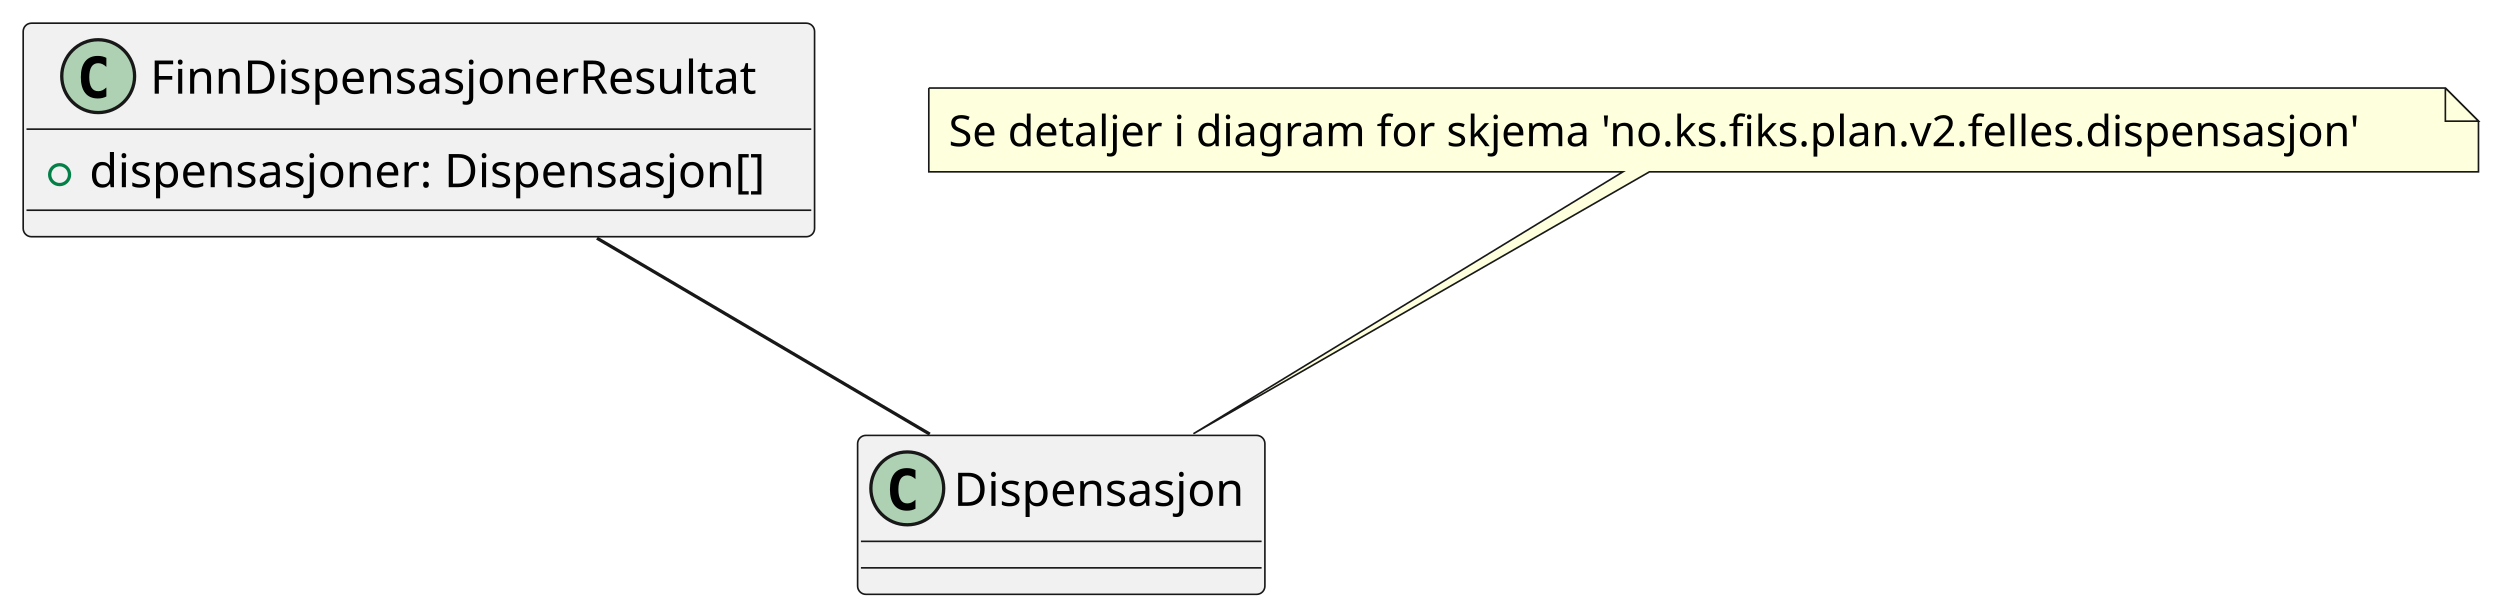
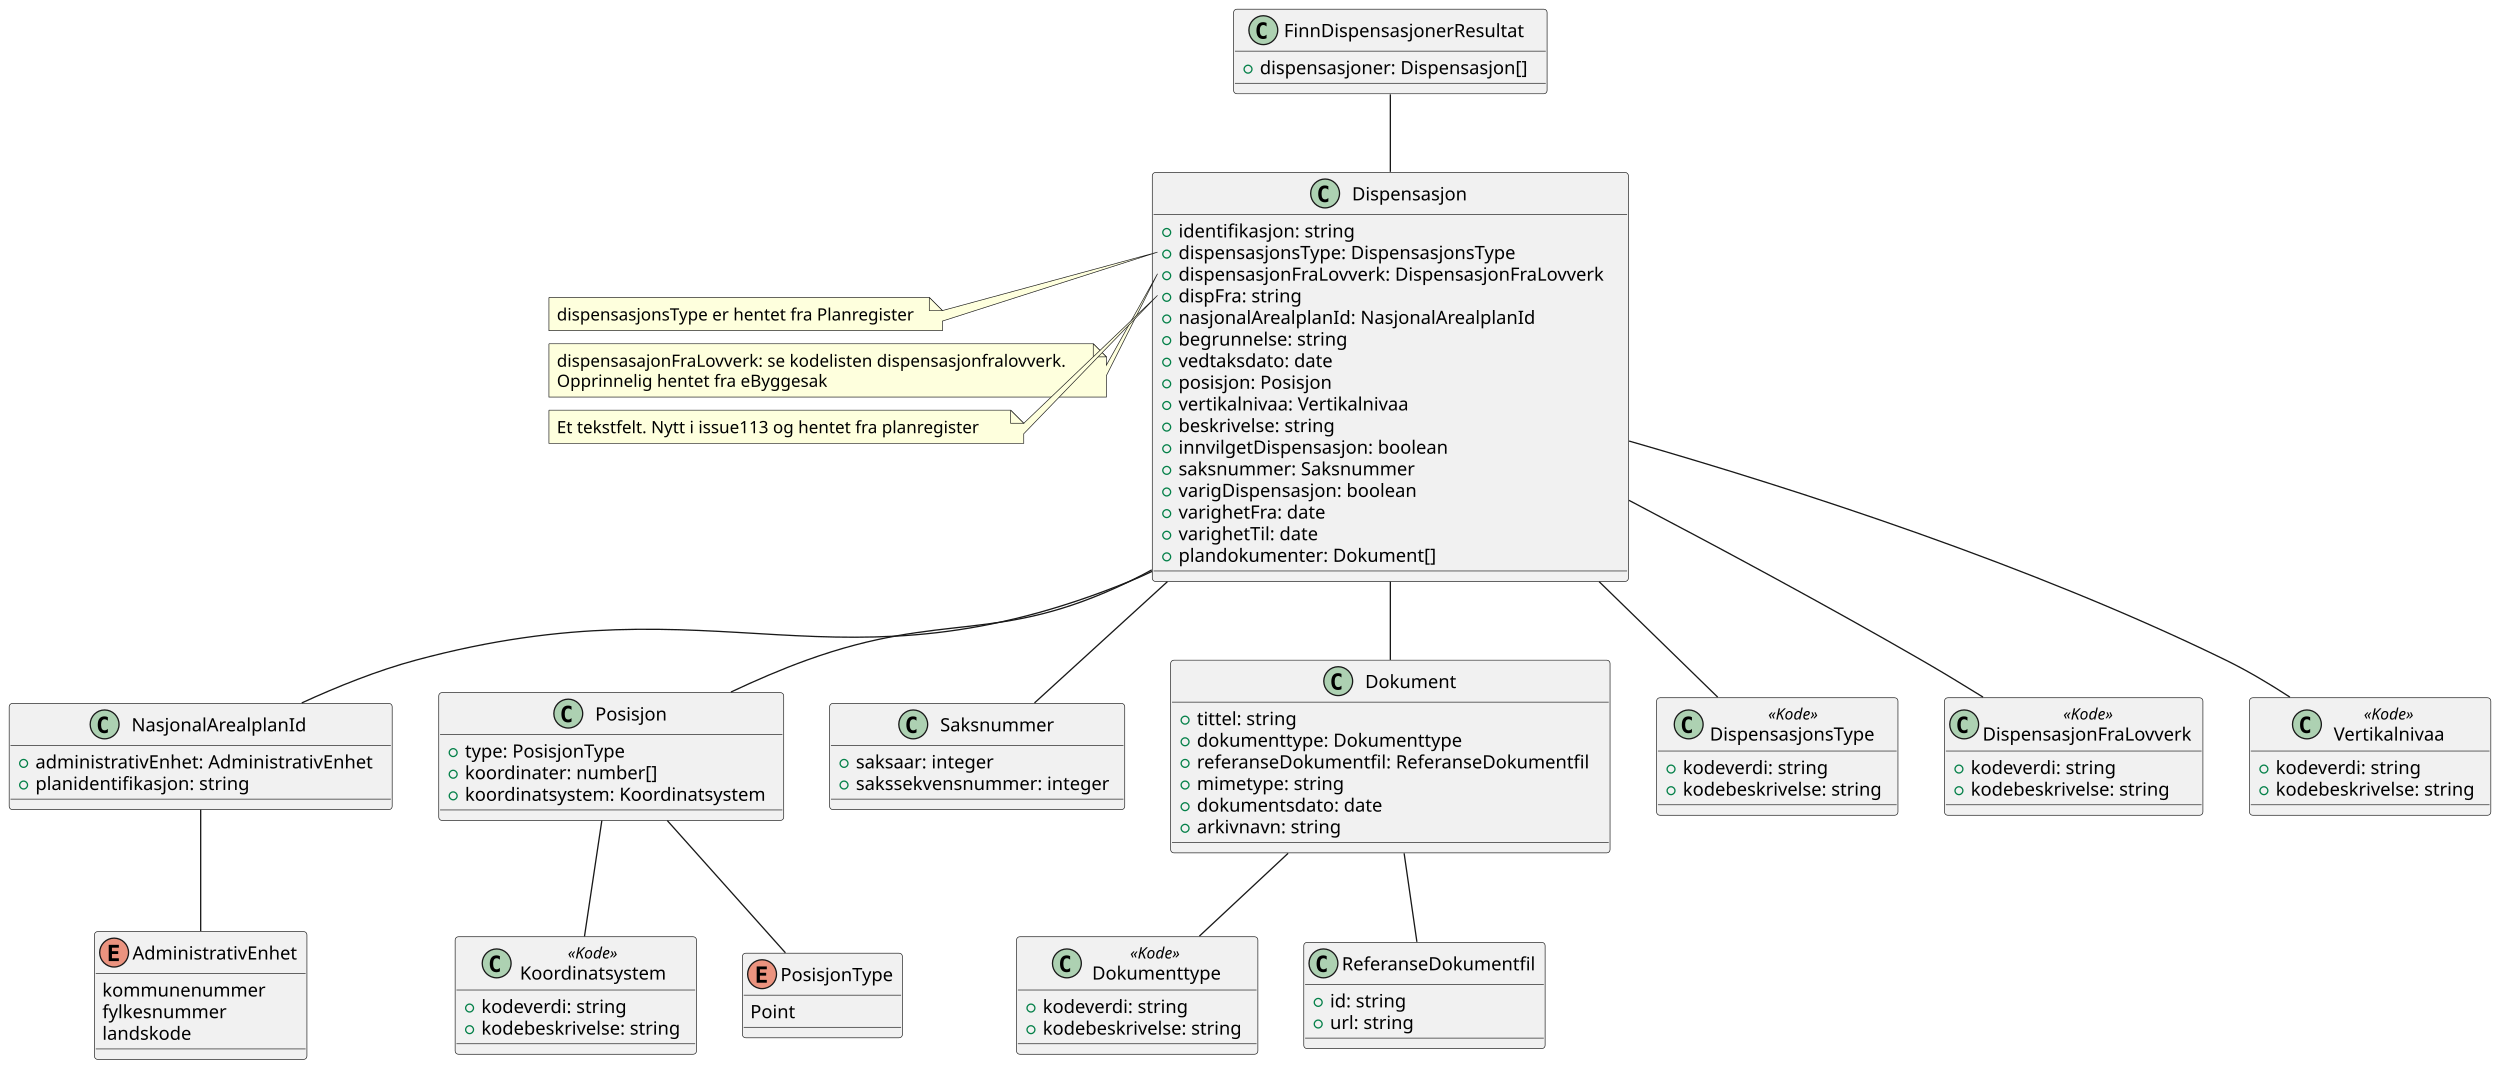
- <svg xmlns="http://www.w3.org/2000/svg" contentStyleType="text/css" height="186px" preserveAspectRatio="none" style="width:755px;height:186px;background:#FFFFFF;" version="1.1" viewBox="0 0 755 186" width="755px" zoomAndPan="magnify">
+ <svg xmlns="http://www.w3.org/2000/svg" contentStyleType="text/css" height="814px" preserveAspectRatio="none" style="width:1906px;height:814px;background:#FFFFFF;" version="1.1" viewBox="0 0 1906 814" width="1906px" zoomAndPan="magnify">
  <defs />
  <g>
+     <g id="elem_NasjonalArealplanId">
+       <rect codeLine="1" fill="#F1F1F1" height="80.977" id="NasjonalArealplanId" rx="2.5" ry="2.5" style="stroke:#181818;stroke-width:0.5;" width="292" x="7" y="536.28" />
+       <ellipse cx="79.75" cy="552.28" fill="#ADD1B2" rx="11" ry="11" style="stroke:#181818;stroke-width:1.0;" />
+       <path d="M82.223,558.423 Q81.642,558.722 81.003,558.871 Q80.364,559.021 79.658,559.021 Q77.151,559.021 75.832,557.369 Q74.512,555.717 74.512,552.596 Q74.512,549.466 75.832,547.815 Q77.151,546.163 79.658,546.163 Q80.364,546.163 81.011,546.312 Q81.659,546.462 82.223,546.76 L82.223,549.483 Q81.592,548.902 80.999,548.632 Q80.405,548.362 79.774,548.362 Q78.43,548.362 77.745,549.429 Q77.06,550.496 77.06,552.596 Q77.06,554.688 77.745,555.754 Q78.43,556.821 79.774,556.821 Q80.405,556.821 80.999,556.551 Q81.592,556.282 82.223,555.7 Z " fill="#000000" />
+       <text fill="#000000" font-family="sans-serif" font-size="14" lengthAdjust="spacing" textLength="138" x="100.25" y="557.571">NasjonalArealplanId</text>
+       <line style="stroke:#181818;stroke-width:0.5;" x1="8" x2="298" y1="568.28" y2="568.28" />
+       <ellipse cx="18" cy="582.024" fill="none" rx="3" ry="3" style="stroke:#038048;stroke-width:1.0;" />
+       <text fill="#000000" font-family="sans-serif" font-size="14" lengthAdjust="spacing" textLength="266" x="27" y="585.815">administrativEnhet: AdministrativEnhet</text>
+       <ellipse cx="18" cy="598.512" fill="none" rx="3" ry="3" style="stroke:#038048;stroke-width:1.0;" />
+       <text fill="#000000" font-family="sans-serif" font-size="14" lengthAdjust="spacing" textLength="171" x="27" y="602.303">planidentifikasjon: string</text>
+       <line style="stroke:#181818;stroke-width:0.5;" x1="8" x2="298" y1="609.257" y2="609.257" />
+     </g>
+     <g id="elem_AdministrativEnhet">
+       <rect codeLine="8" fill="#F1F1F1" height="97.465" id="AdministrativEnhet" rx="2.5" ry="2.5" style="stroke:#181818;stroke-width:0.5;" width="162" x="72" y="710.24" />
+       <ellipse cx="87" cy="726.24" fill="#EB937F" rx="11" ry="11" style="stroke:#181818;stroke-width:1.0;" />
+       <path d="M90.614,732.74 L82.894,732.74 L82.894,720.347 L90.614,720.347 L90.614,722.505 L85.343,722.505 L85.343,725.178 L90.116,725.178 L90.116,727.336 L85.343,727.336 L85.343,730.582 L90.614,730.582 Z " fill="#000000" />
+       <text fill="#000000" font-family="sans-serif" font-size="14" lengthAdjust="spacing" textLength="130" x="101" y="731.531">AdministrativEnhet</text>
+       <line style="stroke:#181818;stroke-width:0.5;" x1="73" x2="233" y1="742.24" y2="742.24" />
+       <text fill="#000000" font-family="sans-serif" font-size="14" lengthAdjust="spacing" textLength="127" x="78" y="759.775">kommunenummer</text>
+       <text fill="#000000" font-family="sans-serif" font-size="14" lengthAdjust="spacing" textLength="97" x="78" y="776.263">fylkesnummer</text>
+       <text fill="#000000" font-family="sans-serif" font-size="14" lengthAdjust="spacing" textLength="71" x="78" y="792.752">landskode</text>
+       <line style="stroke:#181818;stroke-width:0.5;" x1="73" x2="233" y1="799.705" y2="799.705" />
+     </g>
+     <g id="elem_Posisjon">
+       <rect codeLine="1" fill="#F1F1F1" height="97.465" id="Posisjon" rx="2.5" ry="2.5" style="stroke:#181818;stroke-width:0.5;" width="263" x="334.5" y="528.04" />
+       <ellipse cx="433.25" cy="544.04" fill="#ADD1B2" rx="11" ry="11" style="stroke:#181818;stroke-width:1.0;" />
+       <path d="M435.723,550.183 Q435.142,550.482 434.503,550.631 Q433.864,550.781 433.158,550.781 Q430.651,550.781 429.332,549.129 Q428.012,547.477 428.012,544.356 Q428.012,541.226 429.332,539.575 Q430.651,537.923 433.158,537.923 Q433.864,537.923 434.511,538.072 Q435.159,538.222 435.723,538.52 L435.723,541.243 Q435.092,540.662 434.499,540.392 Q433.905,540.122 433.274,540.122 Q431.93,540.122 431.245,541.189 Q430.56,542.256 430.56,544.356 Q430.56,546.448 431.245,547.514 Q431.93,548.581 433.274,548.581 Q433.905,548.581 434.499,548.311 Q435.092,548.042 435.723,547.46 Z " fill="#000000" />
+       <text fill="#000000" font-family="sans-serif" font-size="14" lengthAdjust="spacing" textLength="57" x="453.75" y="549.331">Posisjon</text>
+       <line style="stroke:#181818;stroke-width:0.5;" x1="335.5" x2="596.5" y1="560.04" y2="560.04" />
+       <ellipse cx="345.5" cy="573.784" fill="none" rx="3" ry="3" style="stroke:#038048;stroke-width:1.0;" />
+       <text fill="#000000" font-family="sans-serif" font-size="14" lengthAdjust="spacing" textLength="127" x="354.5" y="577.575">type: PosisjonType</text>
+       <ellipse cx="345.5" cy="590.272" fill="none" rx="3" ry="3" style="stroke:#038048;stroke-width:1.0;" />
+       <text fill="#000000" font-family="sans-serif" font-size="14" lengthAdjust="spacing" textLength="153" x="354.5" y="594.063">koordinater: number[]</text>
+       <ellipse cx="345.5" cy="606.761" fill="none" rx="3" ry="3" style="stroke:#038048;stroke-width:1.0;" />
+       <text fill="#000000" font-family="sans-serif" font-size="14" lengthAdjust="spacing" textLength="237" x="354.5" y="610.552">koordinatsystem: Koordinatsystem</text>
+       <line style="stroke:#181818;stroke-width:0.5;" x1="335.5" x2="596.5" y1="617.505" y2="617.505" />
+     </g>
+     <g id="elem_Koordinatsystem">
+       <rect codeLine="10" fill="#F1F1F1" height="89.598" id="Koordinatsystem" rx="2.5" ry="2.5" style="stroke:#181818;stroke-width:0.5;" width="184" x="347" y="714.17" />
+       <ellipse cx="378.65" cy="734.481" fill="#ADD1B2" rx="11" ry="11" style="stroke:#181818;stroke-width:1.0;" />
+       <path d="M381.123,740.624 Q380.542,740.922 379.903,741.072 Q379.264,741.221 378.558,741.221 Q376.051,741.221 374.731,739.569 Q373.412,737.918 373.412,734.797 Q373.412,731.667 374.731,730.015 Q376.051,728.363 378.558,728.363 Q379.264,728.363 379.911,728.513 Q380.559,728.662 381.123,728.961 L381.123,731.684 Q380.492,731.103 379.899,730.833 Q379.305,730.563 378.674,730.563 Q377.33,730.563 376.645,731.63 Q375.96,732.696 375.96,734.797 Q375.96,736.888 376.645,737.955 Q377.33,739.022 378.674,739.022 Q379.305,739.022 379.899,738.752 Q380.492,738.482 381.123,737.901 Z " fill="#000000" />
+       <text fill="#000000" font-family="sans-serif" font-size="12" font-style="italic" lengthAdjust="spacing" textLength="42" x="432.85" y="730.772">«Kode»</text>
+       <text fill="#000000" font-family="sans-serif" font-size="14" lengthAdjust="spacing" textLength="115" x="396.35" y="746.838">Koordinatsystem</text>
+       <line style="stroke:#181818;stroke-width:0.5;" x1="348" x2="530" y1="754.791" y2="754.791" />
+       <ellipse cx="358" cy="768.535" fill="none" rx="3" ry="3" style="stroke:#038048;stroke-width:1.0;" />
+       <text fill="#000000" font-family="sans-serif" font-size="14" lengthAdjust="spacing" textLength="116" x="367" y="772.326">kodeverdi: string</text>
+       <ellipse cx="358" cy="785.024" fill="none" rx="3" ry="3" style="stroke:#038048;stroke-width:1.0;" />
+       <text fill="#000000" font-family="sans-serif" font-size="14" lengthAdjust="spacing" textLength="158" x="367" y="788.814">kodebeskrivelse: string</text>
+       <line style="stroke:#181818;stroke-width:0.5;" x1="348" x2="530" y1="795.768" y2="795.768" />
+     </g>
+     <g id="elem_PosisjonType">
+       <rect codeLine="15" fill="#F1F1F1" height="64.488" id="PosisjonType" rx="2.5" ry="2.5" style="stroke:#181818;stroke-width:0.5;" width="122" x="566" y="726.72" />
+       <ellipse cx="581" cy="742.72" fill="#EB937F" rx="11" ry="11" style="stroke:#181818;stroke-width:1.0;" />
+       <path d="M584.614,749.22 L576.894,749.22 L576.894,736.827 L584.614,736.827 L584.614,738.985 L579.343,738.985 L579.343,741.658 L584.116,741.658 L584.116,743.816 L579.343,743.816 L579.343,747.062 L584.614,747.062 Z " fill="#000000" />
+       <text fill="#000000" font-family="sans-serif" font-size="14" lengthAdjust="spacing" textLength="90" x="595" y="748.011">PosisjonType</text>
+       <line style="stroke:#181818;stroke-width:0.5;" x1="567" x2="687" y1="758.72" y2="758.72" />
+       <text fill="#000000" font-family="sans-serif" font-size="14" lengthAdjust="spacing" textLength="35" x="572" y="776.255">Point</text>
+       <line style="stroke:#181818;stroke-width:0.5;" x1="567" x2="687" y1="783.208" y2="783.208" />
+     </g>
+     <g id="elem_Saksnummer">
+       <rect codeLine="2" fill="#F1F1F1" height="80.977" id="Saksnummer" rx="2.5" ry="2.5" style="stroke:#181818;stroke-width:0.5;" width="225" x="632.5" y="536.28" />
+       <ellipse cx="696.25" cy="552.28" fill="#ADD1B2" rx="11" ry="11" style="stroke:#181818;stroke-width:1.0;" />
+       <path d="M698.723,558.423 Q698.142,558.722 697.503,558.871 Q696.864,559.021 696.158,559.021 Q693.651,559.021 692.332,557.369 Q691.012,555.717 691.012,552.596 Q691.012,549.466 692.332,547.815 Q693.651,546.163 696.158,546.163 Q696.864,546.163 697.511,546.312 Q698.159,546.462 698.723,546.76 L698.723,549.483 Q698.092,548.902 697.499,548.632 Q696.905,548.362 696.274,548.362 Q694.93,548.362 694.245,549.429 Q693.56,550.496 693.56,552.596 Q693.56,554.688 694.245,555.754 Q694.93,556.821 696.274,556.821 Q696.905,556.821 697.499,556.551 Q698.092,556.282 698.723,555.7 Z " fill="#000000" />
+       <text fill="#000000" font-family="sans-serif" font-size="14" lengthAdjust="spacing" textLength="89" x="716.75" y="557.571">Saksnummer</text>
+       <line style="stroke:#181818;stroke-width:0.5;" x1="633.5" x2="856.5" y1="568.28" y2="568.28" />
+       <ellipse cx="643.5" cy="582.024" fill="none" rx="3" ry="3" style="stroke:#038048;stroke-width:1.0;" />
+       <text fill="#000000" font-family="sans-serif" font-size="14" lengthAdjust="spacing" textLength="109" x="652.5" y="585.815">saksaar: integer</text>
+       <ellipse cx="643.5" cy="598.512" fill="none" rx="3" ry="3" style="stroke:#038048;stroke-width:1.0;" />
+       <text fill="#000000" font-family="sans-serif" font-size="14" lengthAdjust="spacing" textLength="199" x="652.5" y="602.303">sakssekvensnummer: integer</text>
+       <line style="stroke:#181818;stroke-width:0.5;" x1="633.5" x2="856.5" y1="609.257" y2="609.257" />
+     </g>
+     <g id="elem_Dokument">
+       <rect codeLine="1" fill="#F1F1F1" height="146.93" id="Dokument" rx="2.5" ry="2.5" style="stroke:#181818;stroke-width:0.5;" width="335" x="892.5" y="503.31" />
+       <ellipse cx="1020.25" cy="519.31" fill="#ADD1B2" rx="11" ry="11" style="stroke:#181818;stroke-width:1.0;" />
+       <path d="M1022.723,525.453 Q1022.142,525.752 1021.503,525.901 Q1020.864,526.051 1020.158,526.051 Q1017.651,526.051 1016.332,524.399 Q1015.012,522.747 1015.012,519.626 Q1015.012,516.496 1016.332,514.845 Q1017.651,513.193 1020.158,513.193 Q1020.864,513.193 1021.511,513.342 Q1022.159,513.492 1022.723,513.79 L1022.723,516.513 Q1022.092,515.932 1021.499,515.662 Q1020.905,515.393 1020.274,515.393 Q1018.93,515.393 1018.245,516.459 Q1017.56,517.526 1017.56,519.626 Q1017.56,521.718 1018.245,522.784 Q1018.93,523.851 1020.274,523.851 Q1020.905,523.851 1021.499,523.581 Q1022.092,523.312 1022.723,522.73 Z " fill="#000000" />
+       <text fill="#000000" font-family="sans-serif" font-size="14" lengthAdjust="spacing" textLength="71" x="1040.75" y="524.601">Dokument</text>
+       <line style="stroke:#181818;stroke-width:0.5;" x1="893.5" x2="1226.5" y1="535.31" y2="535.31" />
+       <ellipse cx="903.5" cy="549.054" fill="none" rx="3" ry="3" style="stroke:#038048;stroke-width:1.0;" />
+       <text fill="#000000" font-family="sans-serif" font-size="14" lengthAdjust="spacing" textLength="79" x="912.5" y="552.845">tittel: string</text>
+       <ellipse cx="903.5" cy="565.542" fill="none" rx="3" ry="3" style="stroke:#038048;stroke-width:1.0;" />
+       <text fill="#000000" font-family="sans-serif" font-size="14" lengthAdjust="spacing" textLength="207" x="912.5" y="569.333">dokumenttype: Dokumenttype</text>
+       <ellipse cx="903.5" cy="582.031" fill="none" rx="3" ry="3" style="stroke:#038048;stroke-width:1.0;" />
+       <text fill="#000000" font-family="sans-serif" font-size="14" lengthAdjust="spacing" textLength="309" x="912.5" y="585.822">referanseDokumentfil: ReferanseDokumentfil</text>
+       <ellipse cx="903.5" cy="598.519" fill="none" rx="3" ry="3" style="stroke:#038048;stroke-width:1.0;" />
+       <text fill="#000000" font-family="sans-serif" font-size="14" lengthAdjust="spacing" textLength="115" x="912.5" y="602.31">mimetype: string</text>
+       <ellipse cx="903.5" cy="615.007" fill="none" rx="3" ry="3" style="stroke:#038048;stroke-width:1.0;" />
+       <text fill="#000000" font-family="sans-serif" font-size="14" lengthAdjust="spacing" textLength="146" x="912.5" y="618.798">dokumentsdato: date</text>
+       <ellipse cx="903.5" cy="631.495" fill="none" rx="3" ry="3" style="stroke:#038048;stroke-width:1.0;" />
+       <text fill="#000000" font-family="sans-serif" font-size="14" lengthAdjust="spacing" textLength="114" x="912.5" y="635.287">arkivnavn: string</text>
+       <line style="stroke:#181818;stroke-width:0.5;" x1="893.5" x2="1226.5" y1="642.24" y2="642.24" />
+     </g>
+     <g id="elem_Dokumenttype">
+       <rect codeLine="13" fill="#F1F1F1" height="89.598" id="Dokumenttype" rx="2.5" ry="2.5" style="stroke:#181818;stroke-width:0.5;" width="184" x="775" y="714.17" />
+       <ellipse cx="813.4" cy="734.481" fill="#ADD1B2" rx="11" ry="11" style="stroke:#181818;stroke-width:1.0;" />
+       <path d="M815.873,740.624 Q815.292,740.922 814.653,741.072 Q814.014,741.221 813.308,741.221 Q810.801,741.221 809.481,739.569 Q808.162,737.918 808.162,734.797 Q808.162,731.667 809.481,730.015 Q810.801,728.363 813.308,728.363 Q814.014,728.363 814.661,728.513 Q815.309,728.662 815.873,728.961 L815.873,731.684 Q815.242,731.103 814.649,730.833 Q814.055,730.563 813.424,730.563 Q812.08,730.563 811.395,731.63 Q810.71,732.696 810.71,734.797 Q810.71,736.888 811.395,737.955 Q812.08,739.022 813.424,739.022 Q814.055,739.022 814.649,738.752 Q815.242,738.482 815.873,737.901 Z " fill="#000000" />
+       <text fill="#000000" font-family="sans-serif" font-size="12" font-style="italic" lengthAdjust="spacing" textLength="42" x="861.6" y="730.772">«Kode»</text>
+       <text fill="#000000" font-family="sans-serif" font-size="14" lengthAdjust="spacing" textLength="100" x="832.6" y="746.838">Dokumenttype</text>
+       <line style="stroke:#181818;stroke-width:0.5;" x1="776" x2="958" y1="754.791" y2="754.791" />
+       <ellipse cx="786" cy="768.535" fill="none" rx="3" ry="3" style="stroke:#038048;stroke-width:1.0;" />
+       <text fill="#000000" font-family="sans-serif" font-size="14" lengthAdjust="spacing" textLength="116" x="795" y="772.326">kodeverdi: string</text>
+       <ellipse cx="786" cy="785.024" fill="none" rx="3" ry="3" style="stroke:#038048;stroke-width:1.0;" />
+       <text fill="#000000" font-family="sans-serif" font-size="14" lengthAdjust="spacing" textLength="158" x="795" y="788.814">kodebeskrivelse: string</text>
+       <line style="stroke:#181818;stroke-width:0.5;" x1="776" x2="958" y1="795.768" y2="795.768" />
+     </g>
+     <g id="elem_ReferanseDokumentfil">
+       <rect codeLine="18" fill="#F1F1F1" height="80.977" id="ReferanseDokumentfil" rx="2.5" ry="2.5" style="stroke:#181818;stroke-width:0.5;" width="184" x="994" y="718.48" />
+       <ellipse cx="1009" cy="734.48" fill="#ADD1B2" rx="11" ry="11" style="stroke:#181818;stroke-width:1.0;" />
+       <path d="M1011.473,740.623 Q1010.892,740.922 1010.253,741.071 Q1009.614,741.221 1008.908,741.221 Q1006.401,741.221 1005.082,739.569 Q1003.762,737.917 1003.762,734.796 Q1003.762,731.667 1005.082,730.015 Q1006.401,728.363 1008.908,728.363 Q1009.614,728.363 1010.261,728.512 Q1010.909,728.662 1011.473,728.961 L1011.473,731.683 Q1010.842,731.102 1010.249,730.832 Q1009.655,730.562 1009.024,730.562 Q1007.68,730.562 1006.995,731.629 Q1006.31,732.696 1006.31,734.796 Q1006.31,736.888 1006.995,737.954 Q1007.68,739.021 1009.024,739.021 Q1009.655,739.021 1010.249,738.751 Q1010.842,738.481 1011.473,737.9 Z " fill="#000000" />
+       <text fill="#000000" font-family="sans-serif" font-size="14" lengthAdjust="spacing" textLength="152" x="1023" y="739.771">ReferanseDokumentfil</text>
+       <line style="stroke:#181818;stroke-width:0.5;" x1="995" x2="1177" y1="750.48" y2="750.48" />
+       <ellipse cx="1005" cy="764.224" fill="none" rx="3" ry="3" style="stroke:#038048;stroke-width:1.0;" />
+       <text fill="#000000" font-family="sans-serif" font-size="14" lengthAdjust="spacing" textLength="61" x="1014" y="768.015">id: string</text>
+       <ellipse cx="1005" cy="780.712" fill="none" rx="3" ry="3" style="stroke:#038048;stroke-width:1.0;" />
+       <text fill="#000000" font-family="sans-serif" font-size="14" lengthAdjust="spacing" textLength="67" x="1014" y="784.503">url: string</text>
+       <line style="stroke:#181818;stroke-width:0.5;" x1="995" x2="1177" y1="791.457" y2="791.457" />
+     </g>
+     <g id="elem_Dispensasjon">
+       <rect codeLine="6" fill="#F1F1F1" height="311.812" id="Dispensasjon" rx="2.5" ry="2.5" style="stroke:#181818;stroke-width:0.5;" width="363" x="878.5" y="131.49" />
+       <ellipse cx="1010.25" cy="147.49" fill="#ADD1B2" rx="11" ry="11" style="stroke:#181818;stroke-width:1.0;" />
+       <path d="M1012.723,153.633 Q1012.142,153.932 1011.503,154.081 Q1010.864,154.231 1010.158,154.231 Q1007.651,154.231 1006.332,152.579 Q1005.012,150.927 1005.012,147.806 Q1005.012,144.677 1006.332,143.025 Q1007.651,141.373 1010.158,141.373 Q1010.864,141.373 1011.511,141.522 Q1012.159,141.672 1012.723,141.97 L1012.723,144.693 Q1012.092,144.112 1011.499,143.842 Q1010.905,143.572 1010.274,143.572 Q1008.93,143.572 1008.245,144.639 Q1007.56,145.706 1007.56,147.806 Q1007.56,149.898 1008.245,150.964 Q1008.93,152.031 1010.274,152.031 Q1010.905,152.031 1011.499,151.761 Q1012.092,151.492 1012.723,150.91 Z " fill="#000000" />
+       <text fill="#000000" font-family="sans-serif" font-size="14" lengthAdjust="spacing" textLength="91" x="1030.75" y="152.781">Dispensasjon</text>
+       <line style="stroke:#181818;stroke-width:0.5;" x1="879.5" x2="1240.5" y1="163.49" y2="163.49" />
+       <ellipse cx="889.5" cy="177.234" fill="none" rx="3" ry="3" style="stroke:#038048;stroke-width:1.0;" />
+       <text fill="#000000" font-family="sans-serif" font-size="14" lengthAdjust="spacing" textLength="141" x="898.5" y="181.025">identifikasjon: string</text>
+       <ellipse cx="889.5" cy="193.722" fill="none" rx="3" ry="3" style="stroke:#038048;stroke-width:1.0;" />
+       <text fill="#000000" font-family="sans-serif" font-size="14" lengthAdjust="spacing" textLength="269" x="898.5" y="197.513">dispensasjonsType: DispensasjonsType</text>
+       <ellipse cx="889.5" cy="210.211" fill="none" rx="3" ry="3" style="stroke:#038048;stroke-width:1.0;" />
+       <text fill="#000000" font-family="sans-serif" font-size="14" lengthAdjust="spacing" textLength="337" x="898.5" y="214.002">dispensasjonFraLovverk: DispensasjonFraLovverk</text>
+       <ellipse cx="889.5" cy="226.699" fill="none" rx="3" ry="3" style="stroke:#038048;stroke-width:1.0;" />
+       <text fill="#000000" font-family="sans-serif" font-size="14" lengthAdjust="spacing" textLength="99" x="898.5" y="230.49">dispFra: string</text>
+       <ellipse cx="889.5" cy="243.187" fill="none" rx="3" ry="3" style="stroke:#038048;stroke-width:1.0;" />
+       <text fill="#000000" font-family="sans-serif" font-size="14" lengthAdjust="spacing" textLength="283" x="898.5" y="246.978">nasjonalArealplanId: NasjonalArealplanId</text>
+       <ellipse cx="889.5" cy="259.675" fill="none" rx="3" ry="3" style="stroke:#038048;stroke-width:1.0;" />
+       <text fill="#000000" font-family="sans-serif" font-size="14" lengthAdjust="spacing" textLength="134" x="898.5" y="263.467">begrunnelse: string</text>
+       <ellipse cx="889.5" cy="276.164" fill="none" rx="3" ry="3" style="stroke:#038048;stroke-width:1.0;" />
+       <text fill="#000000" font-family="sans-serif" font-size="14" lengthAdjust="spacing" textLength="125" x="898.5" y="279.955">vedtaksdato:  date</text>
+       <ellipse cx="889.5" cy="292.652" fill="none" rx="3" ry="3" style="stroke:#038048;stroke-width:1.0;" />
+       <text fill="#000000" font-family="sans-serif" font-size="14" lengthAdjust="spacing" textLength="123" x="898.5" y="296.443">posisjon: Posisjon</text>
+       <ellipse cx="889.5" cy="309.14" fill="none" rx="3" ry="3" style="stroke:#038048;stroke-width:1.0;" />
+       <text fill="#000000" font-family="sans-serif" font-size="14" lengthAdjust="spacing" textLength="182" x="898.5" y="312.931">vertikalnivaa: Vertikalnivaa</text>
+       <ellipse cx="889.5" cy="325.629" fill="none" rx="3" ry="3" style="stroke:#038048;stroke-width:1.0;" />
+       <text fill="#000000" font-family="sans-serif" font-size="14" lengthAdjust="spacing" textLength="124" x="898.5" y="329.42">beskrivelse: string</text>
+       <ellipse cx="889.5" cy="342.117" fill="none" rx="3" ry="3" style="stroke:#038048;stroke-width:1.0;" />
+       <text fill="#000000" font-family="sans-serif" font-size="14" lengthAdjust="spacing" textLength="214" x="898.5" y="345.908">innvilgetDispensasjon: boolean</text>
+       <ellipse cx="889.5" cy="358.605" fill="none" rx="3" ry="3" style="stroke:#038048;stroke-width:1.0;" />
+       <text fill="#000000" font-family="sans-serif" font-size="14" lengthAdjust="spacing" textLength="185" x="898.5" y="362.396">saksnummer: Saksnummer</text>
+       <ellipse cx="889.5" cy="375.094" fill="none" rx="3" ry="3" style="stroke:#038048;stroke-width:1.0;" />
+       <text fill="#000000" font-family="sans-serif" font-size="14" lengthAdjust="spacing" textLength="189" x="898.5" y="378.885">varigDispensasjon: boolean</text>
+       <ellipse cx="889.5" cy="391.582" fill="none" rx="3" ry="3" style="stroke:#038048;stroke-width:1.0;" />
+       <text fill="#000000" font-family="sans-serif" font-size="14" lengthAdjust="spacing" textLength="116" x="898.5" y="395.373">varighetFra: date</text>
+       <ellipse cx="889.5" cy="408.07" fill="none" rx="3" ry="3" style="stroke:#038048;stroke-width:1.0;" />
+       <text fill="#000000" font-family="sans-serif" font-size="14" lengthAdjust="spacing" textLength="111" x="898.5" y="411.861">varighetTil: date</text>
+       <ellipse cx="889.5" cy="424.558" fill="none" rx="3" ry="3" style="stroke:#038048;stroke-width:1.0;" />
+       <text fill="#000000" font-family="sans-serif" font-size="14" lengthAdjust="spacing" textLength="203" x="898.5" y="428.349">plandokumenter: Dokument[]</text>
+       <line style="stroke:#181818;stroke-width:0.5;" x1="879.5" x2="1240.5" y1="435.303" y2="435.303" />
+     </g>
+     <path d="M418.5,226.78 L418.5,252.09 A0,0 0 0 0 418.5,252.09 L718.5,252.09 A0,0 0 0 0 718.5,252.09 L718.5,244.78 L882.5,192.222 L718.5,236.78 L718.5,236.78 L708.5,226.78 L418.5,226.78 A0,0 0 0 0 418.5,226.78 " fill="#FEFFDD" style="stroke:#181818;stroke-width:0.5;" />
+     <path d="M708.5,226.78 L708.5,236.78 L718.5,236.78 L708.5,226.78 " fill="#FEFFDD" style="stroke:#181818;stroke-width:0.5;" />
+     <text fill="#000000" font-family="sans-serif" font-size="13" lengthAdjust="spacing" textLength="279" x="424.5" y="244.348">dispensasjonsType er hentet fra Planregister</text>
+     <path d="M418.5,262.091 L418.5,302.712 A0,0 0 0 0 418.5,302.712 L843.5,302.712 A0,0 0 0 0 843.5,302.712 L843.5,286.401 L882.5,208.711 L843.5,278.401 L843.5,272.091 L833.5,262.091 L418.5,262.091 A0,0 0 0 0 418.5,262.091 " fill="#FEFFDD" style="stroke:#181818;stroke-width:0.5;" />
+     <path d="M833.5,262.091 L833.5,272.091 L843.5,272.091 L833.5,262.091 " fill="#FEFFDD" style="stroke:#181818;stroke-width:0.5;" />
+     <text fill="#000000" font-family="sans-serif" font-size="13" lengthAdjust="spacing" textLength="404" x="424.5" y="279.659">dispensasajonFraLovverk: se kodelisten dispensasjonfralovverk.</text>
+     <text fill="#000000" font-family="sans-serif" font-size="13" lengthAdjust="spacing" textLength="209" x="424.5" y="294.969">Opprinnelig hentet fra eByggesak</text>
+     <path d="M418.5,312.712 L418.5,338.022 A0,0 0 0 0 418.5,338.022 L780.5,338.022 A0,0 0 0 0 780.5,338.022 L780.5,330.712 L882.5,225.199 L780.5,322.712 L780.5,322.712 L770.5,312.712 L418.5,312.712 A0,0 0 0 0 418.5,312.712 " fill="#FEFFDD" style="stroke:#181818;stroke-width:0.5;" />
+     <path d="M770.5,312.712 L770.5,322.712 L780.5,322.712 L770.5,312.712 " fill="#FEFFDD" style="stroke:#181818;stroke-width:0.5;" />
+     <text fill="#000000" font-family="sans-serif" font-size="13" lengthAdjust="spacing" textLength="337" x="424.5" y="330.28">Et tekstfelt. Nytt i issue113 og hentet fra planregister</text>
+     <g id="elem_DispensasjonsType">
+       <rect codeLine="46" fill="#F1F1F1" height="89.598" id="DispensasjonsType" rx="2.5" ry="2.5" style="stroke:#181818;stroke-width:0.5;" width="184" x="1263" y="531.97" />
+       <ellipse cx="1287.45" cy="552.28" fill="#ADD1B2" rx="11" ry="11" style="stroke:#181818;stroke-width:1.0;" />
+       <path d="M1289.923,558.424 Q1289.342,558.722 1288.703,558.872 Q1288.064,559.021 1287.358,559.021 Q1284.851,559.021 1283.532,557.369 Q1282.212,555.718 1282.212,552.596 Q1282.212,549.467 1283.532,547.815 Q1284.851,546.163 1287.358,546.163 Q1288.064,546.163 1288.711,546.313 Q1289.359,546.462 1289.923,546.761 L1289.923,549.484 Q1289.292,548.903 1288.699,548.633 Q1288.105,548.363 1287.474,548.363 Q1286.13,548.363 1285.445,549.43 Q1284.76,550.496 1284.76,552.596 Q1284.76,554.688 1285.445,555.755 Q1286.13,556.822 1287.474,556.822 Q1288.105,556.822 1288.699,556.552 Q1289.292,556.282 1289.923,555.701 Z " fill="#000000" />
+       <text fill="#000000" font-family="sans-serif" font-size="12" font-style="italic" lengthAdjust="spacing" textLength="42" x="1348.05" y="548.572">«Kode»</text>
+       <text fill="#000000" font-family="sans-serif" font-size="14" lengthAdjust="spacing" textLength="131" x="1303.55" y="564.638">DispensasjonsType</text>
+       <line style="stroke:#181818;stroke-width:0.5;" x1="1264" x2="1446" y1="572.591" y2="572.591" />
+       <ellipse cx="1274" cy="586.335" fill="none" rx="3" ry="3" style="stroke:#038048;stroke-width:1.0;" />
+       <text fill="#000000" font-family="sans-serif" font-size="14" lengthAdjust="spacing" textLength="116" x="1283" y="590.126">kodeverdi: string</text>
+       <ellipse cx="1274" cy="602.823" fill="none" rx="3" ry="3" style="stroke:#038048;stroke-width:1.0;" />
+       <text fill="#000000" font-family="sans-serif" font-size="14" lengthAdjust="spacing" textLength="158" x="1283" y="606.615">kodebeskrivelse: string</text>
+       <line style="stroke:#181818;stroke-width:0.5;" x1="1264" x2="1446" y1="613.568" y2="613.568" />
+     </g>
+     <g id="elem_DispensasjonFraLovverk">
+       <rect codeLine="51" fill="#F1F1F1" height="89.598" id="DispensasjonFraLovverk" rx="2.5" ry="2.5" style="stroke:#181818;stroke-width:0.5;" width="197" x="1482.5" y="531.97" />
+       <ellipse cx="1497.5" cy="552.28" fill="#ADD1B2" rx="11" ry="11" style="stroke:#181818;stroke-width:1.0;" />
+       <path d="M1499.973,558.424 Q1499.392,558.722 1498.753,558.872 Q1498.114,559.021 1497.408,559.021 Q1494.901,559.021 1493.582,557.369 Q1492.262,555.718 1492.262,552.596 Q1492.262,549.467 1493.582,547.815 Q1494.901,546.163 1497.408,546.163 Q1498.114,546.163 1498.761,546.313 Q1499.409,546.462 1499.973,546.761 L1499.973,549.484 Q1499.342,548.903 1498.749,548.633 Q1498.155,548.363 1497.524,548.363 Q1496.18,548.363 1495.495,549.43 Q1494.81,550.496 1494.81,552.596 Q1494.81,554.688 1495.495,555.755 Q1496.18,556.822 1497.524,556.822 Q1498.155,556.822 1498.749,556.552 Q1499.342,556.282 1499.973,555.701 Z " fill="#000000" />
+       <text fill="#000000" font-family="sans-serif" font-size="12" font-style="italic" lengthAdjust="spacing" textLength="42" x="1573" y="548.572">«Kode»</text>
+       <text fill="#000000" font-family="sans-serif" font-size="14" lengthAdjust="spacing" textLength="165" x="1511.5" y="564.638">DispensasjonFraLovverk</text>
+       <line style="stroke:#181818;stroke-width:0.5;" x1="1483.5" x2="1678.5" y1="572.591" y2="572.591" />
+       <ellipse cx="1493.5" cy="586.335" fill="none" rx="3" ry="3" style="stroke:#038048;stroke-width:1.0;" />
+       <text fill="#000000" font-family="sans-serif" font-size="14" lengthAdjust="spacing" textLength="116" x="1502.5" y="590.126">kodeverdi: string</text>
+       <ellipse cx="1493.5" cy="602.823" fill="none" rx="3" ry="3" style="stroke:#038048;stroke-width:1.0;" />
+       <text fill="#000000" font-family="sans-serif" font-size="14" lengthAdjust="spacing" textLength="158" x="1502.5" y="606.615">kodebeskrivelse: string</text>
+       <line style="stroke:#181818;stroke-width:0.5;" x1="1483.5" x2="1678.5" y1="613.568" y2="613.568" />
+     </g>
+     <g id="elem_Vertikalnivaa">
+       <rect codeLine="56" fill="#F1F1F1" height="89.598" id="Vertikalnivaa" rx="2.5" ry="2.5" style="stroke:#181818;stroke-width:0.5;" width="184" x="1715" y="531.97" />
+       <ellipse cx="1758.8" cy="552.28" fill="#ADD1B2" rx="11" ry="11" style="stroke:#181818;stroke-width:1.0;" />
+       <path d="M1761.273,558.424 Q1760.692,558.722 1760.053,558.872 Q1759.414,559.021 1758.708,559.021 Q1756.201,559.021 1754.881,557.369 Q1753.562,555.718 1753.562,552.596 Q1753.562,549.467 1754.881,547.815 Q1756.201,546.163 1758.708,546.163 Q1759.414,546.163 1760.061,546.313 Q1760.709,546.462 1761.273,546.761 L1761.273,549.484 Q1760.642,548.903 1760.049,548.633 Q1759.455,548.363 1758.824,548.363 Q1757.48,548.363 1756.795,549.43 Q1756.11,550.496 1756.11,552.596 Q1756.11,554.688 1756.795,555.755 Q1757.48,556.822 1758.824,556.822 Q1759.455,556.822 1760.049,556.552 Q1760.642,556.282 1761.273,555.701 Z " fill="#000000" />
+       <text fill="#000000" font-family="sans-serif" font-size="12" font-style="italic" lengthAdjust="spacing" textLength="42" x="1802.2" y="548.572">«Kode»</text>
+       <text fill="#000000" font-family="sans-serif" font-size="14" lengthAdjust="spacing" textLength="88" x="1779.2" y="564.638">Vertikalnivaa</text>
+       <line style="stroke:#181818;stroke-width:0.5;" x1="1716" x2="1898" y1="572.591" y2="572.591" />
+       <ellipse cx="1726" cy="586.335" fill="none" rx="3" ry="3" style="stroke:#038048;stroke-width:1.0;" />
+       <text fill="#000000" font-family="sans-serif" font-size="14" lengthAdjust="spacing" textLength="116" x="1735" y="590.126">kodeverdi: string</text>
+       <ellipse cx="1726" cy="602.823" fill="none" rx="3" ry="3" style="stroke:#038048;stroke-width:1.0;" />
+       <text fill="#000000" font-family="sans-serif" font-size="14" lengthAdjust="spacing" textLength="158" x="1735" y="606.615">kodebeskrivelse: string</text>
+       <line style="stroke:#181818;stroke-width:0.5;" x1="1716" x2="1898" y1="613.568" y2="613.568" />
+     </g>
    <g id="elem_FinnDispensasjonerResultat">
-       <rect codeLine="2" fill="#F1F1F1" height="64.488" id="FinnDispensasjonerResultat" rx="2.5" ry="2.5" style="stroke:#181818;stroke-width:0.5;" width="239" x="7" y="7" />
-       <ellipse cx="29.65" cy="23" fill="#ADD1B2" rx="11" ry="11" style="stroke:#181818;stroke-width:1.0;" />
-       <path d="M32.123,29.143 Q31.542,29.442 30.903,29.591 Q30.264,29.741 29.558,29.741 Q27.051,29.741 25.732,28.089 Q24.412,26.437 24.412,23.316 Q24.412,20.186 25.732,18.535 Q27.051,16.883 29.558,16.883 Q30.264,16.883 30.911,17.032 Q31.559,17.182 32.123,17.48 L32.123,20.203 Q31.492,19.622 30.899,19.352 Q30.305,19.082 29.674,19.082 Q28.33,19.082 27.645,20.149 Q26.96,21.216 26.96,23.316 Q26.96,25.408 27.645,26.474 Q28.33,27.541 29.674,27.541 Q30.305,27.541 30.899,27.271 Q31.492,27.002 32.123,26.42 Z " fill="#000000" />
-       <text fill="#000000" font-family="sans-serif" font-size="14" lengthAdjust="spacing" textLength="190" x="45.35" y="28.291">FinnDispensasjonerResultat</text>
-       <line style="stroke:#181818;stroke-width:0.5;" x1="8" x2="245" y1="39" y2="39" />
-       <ellipse cx="18" cy="52.744" fill="none" rx="3" ry="3" style="stroke:#038048;stroke-width:1.0;" />
-       <text fill="#000000" font-family="sans-serif" font-size="14" lengthAdjust="spacing" textLength="213" x="27" y="56.535">dispensasjoner: Dispensasjon[]</text>
-       <line style="stroke:#181818;stroke-width:0.5;" x1="8" x2="245" y1="63.488" y2="63.488" />
-     </g>
-     <g id="elem_Dispensasjon">
-       <rect fill="#F1F1F1" height="48" id="Dispensasjon" rx="2.5" ry="2.5" style="stroke:#181818;stroke-width:0.5;" width="123" x="259" y="131.49" />
-       <ellipse cx="274" cy="147.49" fill="#ADD1B2" rx="11" ry="11" style="stroke:#181818;stroke-width:1.0;" />
-       <path d="M276.473,153.633 Q275.892,153.932 275.253,154.081 Q274.614,154.231 273.908,154.231 Q271.401,154.231 270.082,152.579 Q268.762,150.927 268.762,147.806 Q268.762,144.677 270.082,143.025 Q271.401,141.373 273.908,141.373 Q274.614,141.373 275.261,141.522 Q275.909,141.672 276.473,141.97 L276.473,144.693 Q275.842,144.112 275.249,143.842 Q274.655,143.572 274.024,143.572 Q272.68,143.572 271.995,144.639 Q271.31,145.706 271.31,147.806 Q271.31,149.898 271.995,150.964 Q272.68,152.031 274.024,152.031 Q274.655,152.031 275.249,151.761 Q275.842,151.492 276.473,150.91 Z " fill="#000000" />
-       <text fill="#000000" font-family="sans-serif" font-size="14" lengthAdjust="spacing" textLength="91" x="288" y="152.781">Dispensasjon</text>
-       <line style="stroke:#181818;stroke-width:0.5;" x1="260" x2="381" y1="163.49" y2="163.49" />
-       <line style="stroke:#181818;stroke-width:0.5;" x1="260" x2="381" y1="171.49" y2="171.49" />
-     </g>
-     <g id="elem_GMN5">
-       <path d="M280.5,26.59 L280.5,51.901 A0,0 0 0 0 280.5,51.901 L490.11,51.901 L360.41,130.99 L498.11,51.901 L748.5,51.901 A0,0 0 0 0 748.5,51.901 L748.5,36.59 L738.5,26.59 L280.5,26.59 A0,0 0 0 0 280.5,26.59 " fill="#FEFFDD" style="stroke:#181818;stroke-width:0.5;" />
-       <path d="M738.5,26.59 L738.5,36.59 L748.5,36.59 L738.5,26.59 " fill="#FEFFDD" style="stroke:#181818;stroke-width:0.5;" />
-       <text fill="#000000" font-family="sans-serif" font-size="13" lengthAdjust="spacing" textLength="447" x="286.5" y="44.158">Se detaljer i diagram for skjema 'no.ks.fiks.plan.v2.felles.dispensasjon'</text>
+       <rect codeLine="3" fill="#F1F1F1" height="64.488" id="FinnDispensasjonerResultat" rx="2.5" ry="2.5" style="stroke:#181818;stroke-width:0.5;" width="239" x="940.5" y="7" />
+       <ellipse cx="963.15" cy="23" fill="#ADD1B2" rx="11" ry="11" style="stroke:#181818;stroke-width:1.0;" />
+       <path d="M965.623,29.143 Q965.042,29.442 964.403,29.591 Q963.764,29.741 963.058,29.741 Q960.551,29.741 959.231,28.089 Q957.912,26.437 957.912,23.316 Q957.912,20.186 959.231,18.535 Q960.551,16.883 963.058,16.883 Q963.764,16.883 964.411,17.032 Q965.059,17.182 965.623,17.48 L965.623,20.203 Q964.992,19.622 964.399,19.352 Q963.805,19.082 963.174,19.082 Q961.83,19.082 961.145,20.149 Q960.46,21.216 960.46,23.316 Q960.46,25.408 961.145,26.474 Q961.83,27.541 963.174,27.541 Q963.805,27.541 964.399,27.271 Q964.992,27.002 965.623,26.42 Z " fill="#000000" />
+       <text fill="#000000" font-family="sans-serif" font-size="14" lengthAdjust="spacing" textLength="190" x="978.85" y="28.291">FinnDispensasjonerResultat</text>
+       <line style="stroke:#181818;stroke-width:0.5;" x1="941.5" x2="1178.5" y1="39" y2="39" />
+       <ellipse cx="951.5" cy="52.744" fill="none" rx="3" ry="3" style="stroke:#038048;stroke-width:1.0;" />
+       <text fill="#000000" font-family="sans-serif" font-size="14" lengthAdjust="spacing" textLength="213" x="960.5" y="56.535">dispensasjoner: Dispensasjon[]</text>
+       <line style="stroke:#181818;stroke-width:0.5;" x1="941.5" x2="1178.5" y1="63.488" y2="63.488" />
+     </g>
+     <g id="link_NasjonalArealplanId_AdministrativEnhet">
+       <path codeLine="6" d="M153,617.32 C153,644.56 153,680.93 153,709.86 " fill="none" id="NasjonalArealplanId-AdministrativEnhet" style="stroke:#181818;stroke-width:1.0;" />
+     </g>
+     <g id="link_Posisjon_Koordinatsystem">
+       <path codeLine="7" d="M458.84,625.59 C454.73,653.01 449.61,687.19 445.6,713.95 " fill="none" id="Posisjon-Koordinatsystem" style="stroke:#181818;stroke-width:1.0;" />
+     </g>
+     <g id="link_Posisjon_PosisjonType">
+       <path codeLine="8" d="M508.72,625.59 C537.23,657.49 573.91,698.55 598.81,726.42 " fill="none" id="Posisjon-PosisjonType" style="stroke:#181818;stroke-width:1.0;" />
+     </g>
+     <g id="link_Dokument_Dokumenttype">
+       <path codeLine="10" d="M982.06,650.54 C959.14,671.94 934.78,694.68 914.4,713.71 " fill="none" id="Dokument-Dokumenttype" style="stroke:#181818;stroke-width:1.0;" />
+     </g>
+     <g id="link_Dokument_ReferanseDokumentfil">
+       <path codeLine="11" d="M1070.5,650.54 C1073.83,673.6 1077.38,698.22 1080.24,718.07 " fill="none" id="Dokument-ReferanseDokumentfil" style="stroke:#181818;stroke-width:1.0;" />
+     </g>
+     <g id="link_Dispensasjon_DispensasjonsType">
+       <path codeLine="38" d="M1219.16,443.44 C1252.36,475.78 1284.77,507.35 1309.6,531.54 " fill="none" id="Dispensasjon-DispensasjonsType" style="stroke:#181818;stroke-width:1.0;" />
+     </g>
+     <g id="link_Dispensasjon_DispensasjonFraLovverk">
+       <path codeLine="39" d="M1241.93,381.45 C1312.23,418.31 1392.94,461.75 1465,503.31 C1480.32,512.14 1496.55,521.97 1511.86,531.47 " fill="none" id="Dispensasjon-DispensasjonFraLovverk" style="stroke:#181818;stroke-width:1.0;" />
+     </g>
+     <g id="link_Dispensasjon_Vertikalnivaa">
+       <path codeLine="40" d="M1242,336.25 C1372.14,373.69 1549.62,431.4 1697,503.31 C1713.44,511.33 1730.35,521.41 1745.83,531.49 " fill="none" id="Dispensasjon-Vertikalnivaa" style="stroke:#181818;stroke-width:1.0;" />
+     </g>
+     <g id="link_Dispensasjon_NasjonalArealplanId">
+       <path codeLine="41" d="M878.25,435.64 C872.53,438.39 866.78,440.96 861,443.31 C635.62,534.8 551.88,440.08 317,503.31 C287.69,511.19 256.92,523.59 230.05,535.91 " fill="none" id="Dispensasjon-NasjonalArealplanId" style="stroke:#181818;stroke-width:1.0;" />
+     </g>
+     <g id="link_Dispensasjon_Posisjon">
+       <path codeLine="42" d="M878.1,434.49 C872.42,437.6 866.72,440.54 861,443.31 C759.68,492.29 720.87,465.15 615,503.31 C595.92,510.18 576.05,518.77 557.27,527.6 " fill="none" id="Dispensasjon-Posisjon" style="stroke:#181818;stroke-width:1.0;" />
+     </g>
+     <g id="link_Dispensasjon_Saksnummer">
+       <path codeLine="43" d="M890.05,443.44 C852.42,477.77 815.75,511.23 788.69,535.92 " fill="none" id="Dispensasjon-Saksnummer" style="stroke:#181818;stroke-width:1.0;" />
+     </g>
+     <g id="link_Dispensasjon_Dokument">
+       <path codeLine="44" d="M1060,443.44 C1060,464.25 1060,484.74 1060,503.15 " fill="none" id="Dispensasjon-Dokument" style="stroke:#181818;stroke-width:1.0;" />
    </g>
    <g id="link_FinnDispensasjonerResultat_Dispensasjon">
-       <path codeLine="6" d="M180.28,71.92 C212.13,90.67 251.79,114.03 280.79,131.11 " fill="none" id="FinnDispensasjonerResultat-Dispensasjon" style="stroke:#181818;stroke-width:1.0;" />
+       <path codeLine="7" d="M1060,71.92 C1060,87.96 1060,108.74 1060,131.04 " fill="none" id="FinnDispensasjonerResultat-Dispensasjon" style="stroke:#181818;stroke-width:1.0;" />
    </g>
  </g>
</svg>
